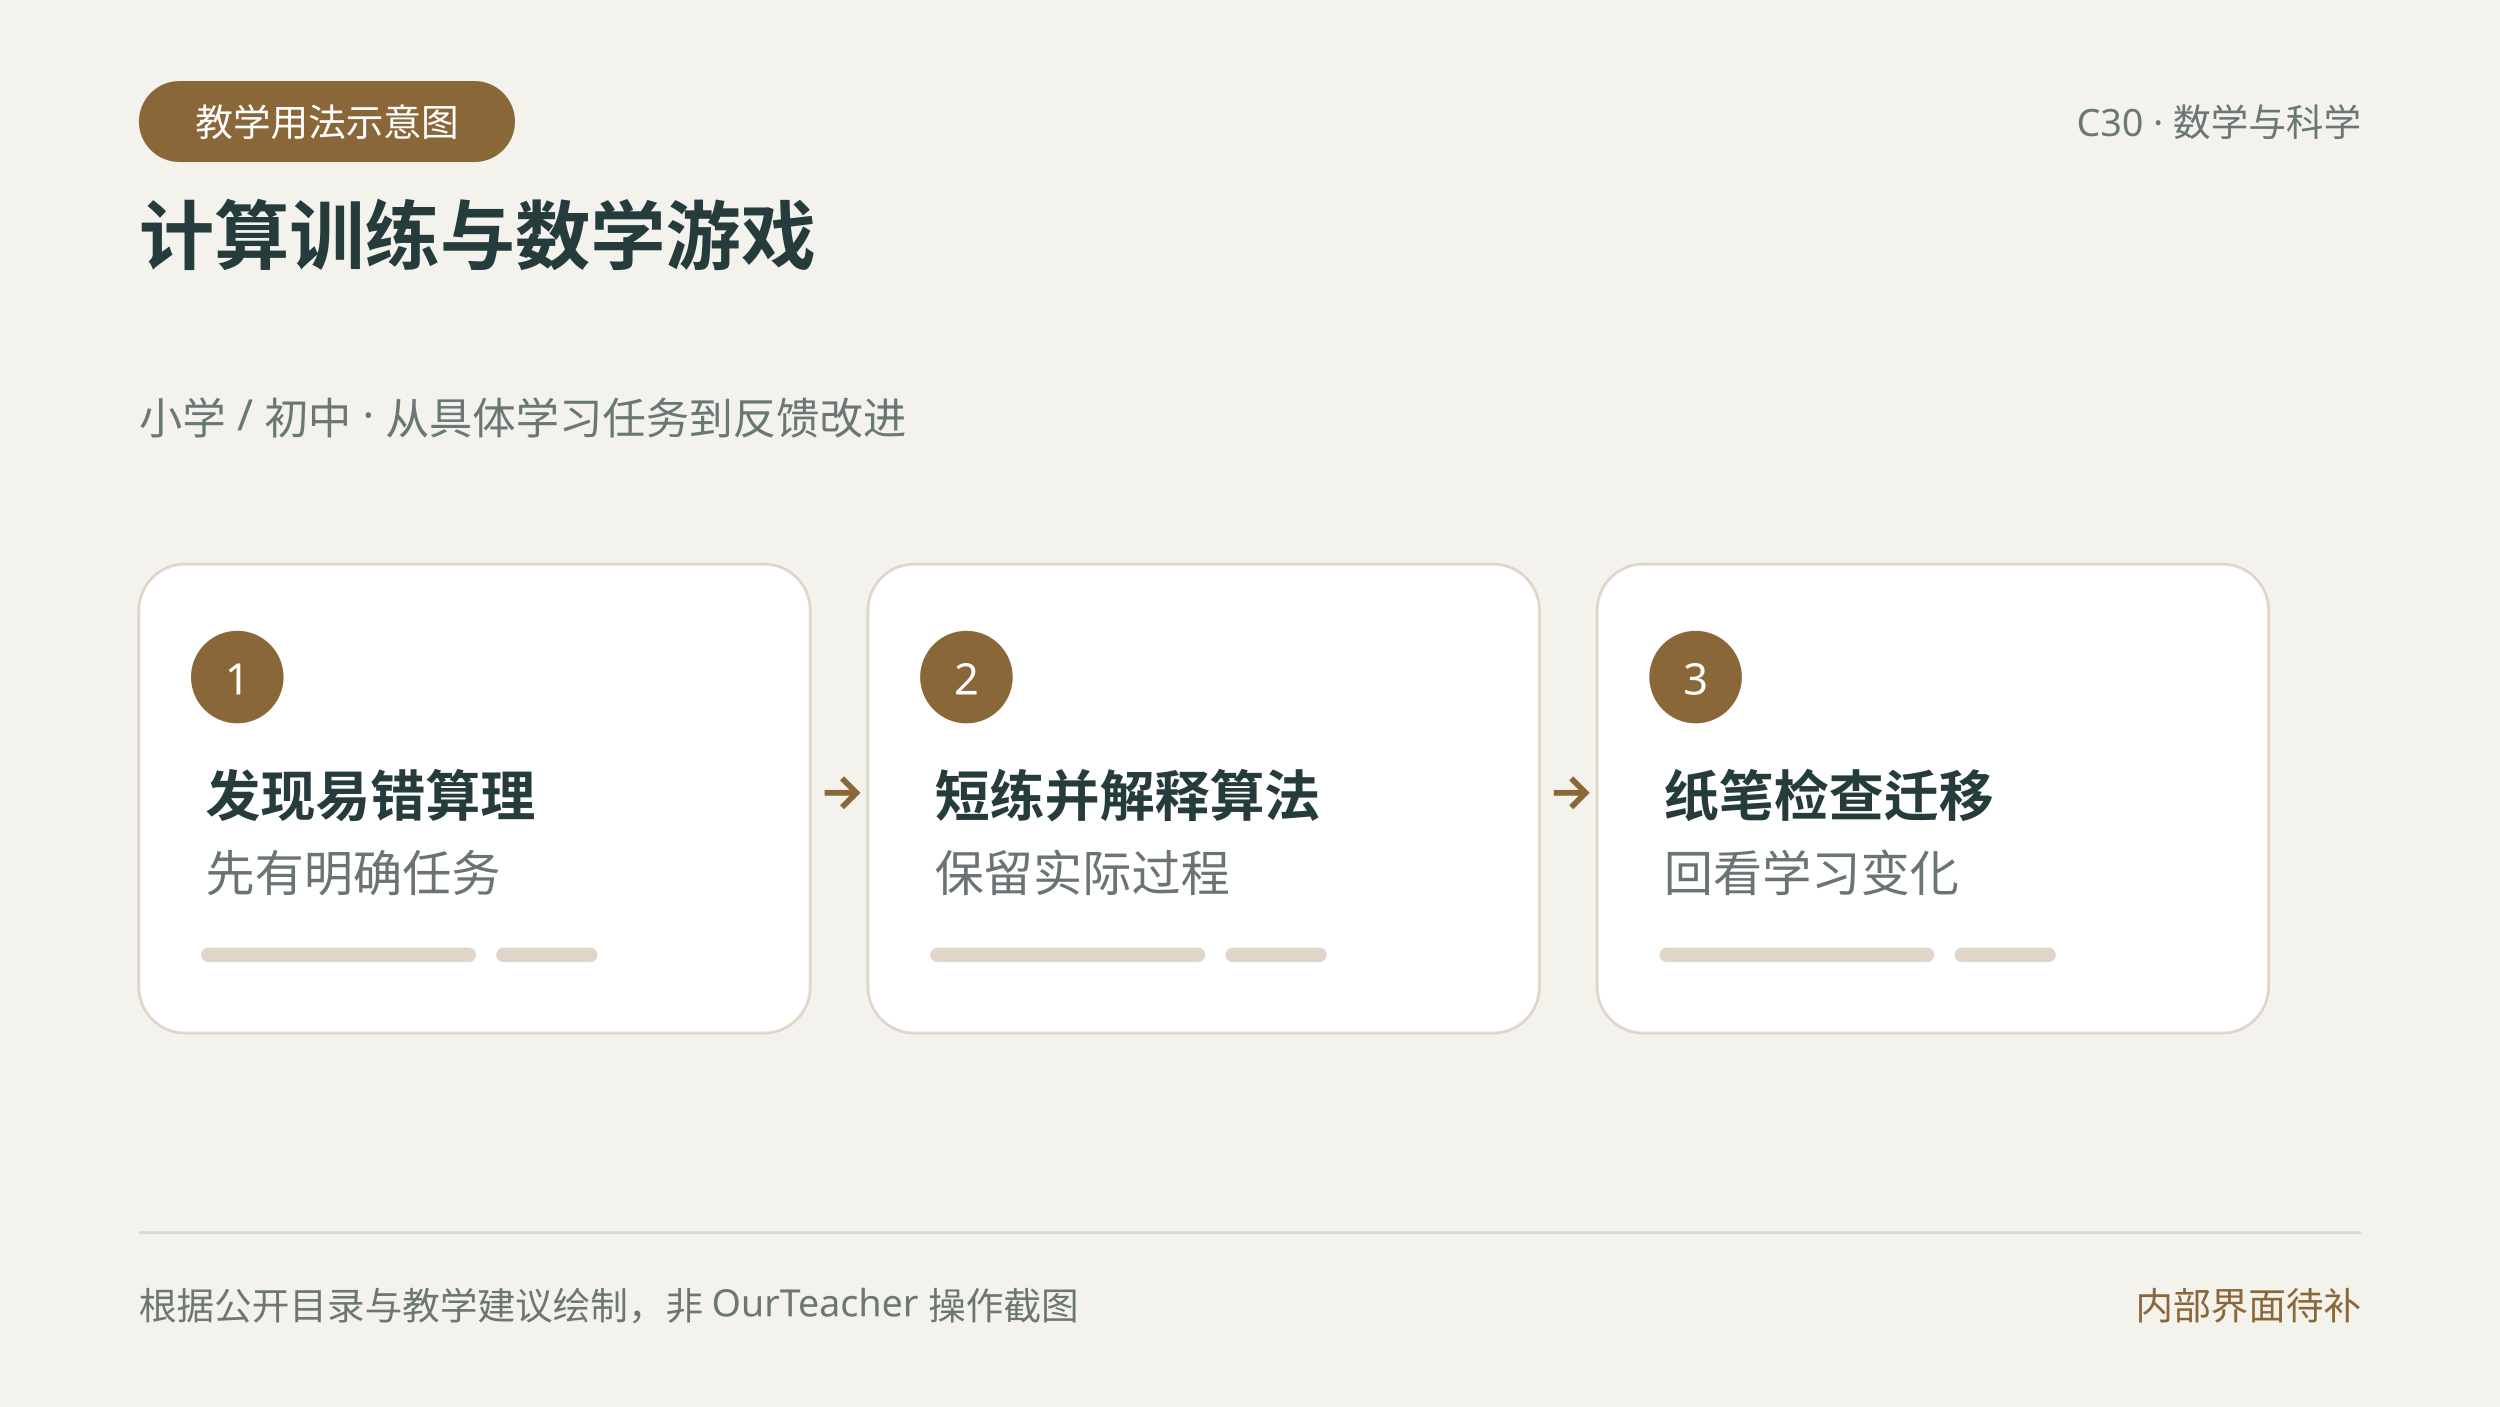
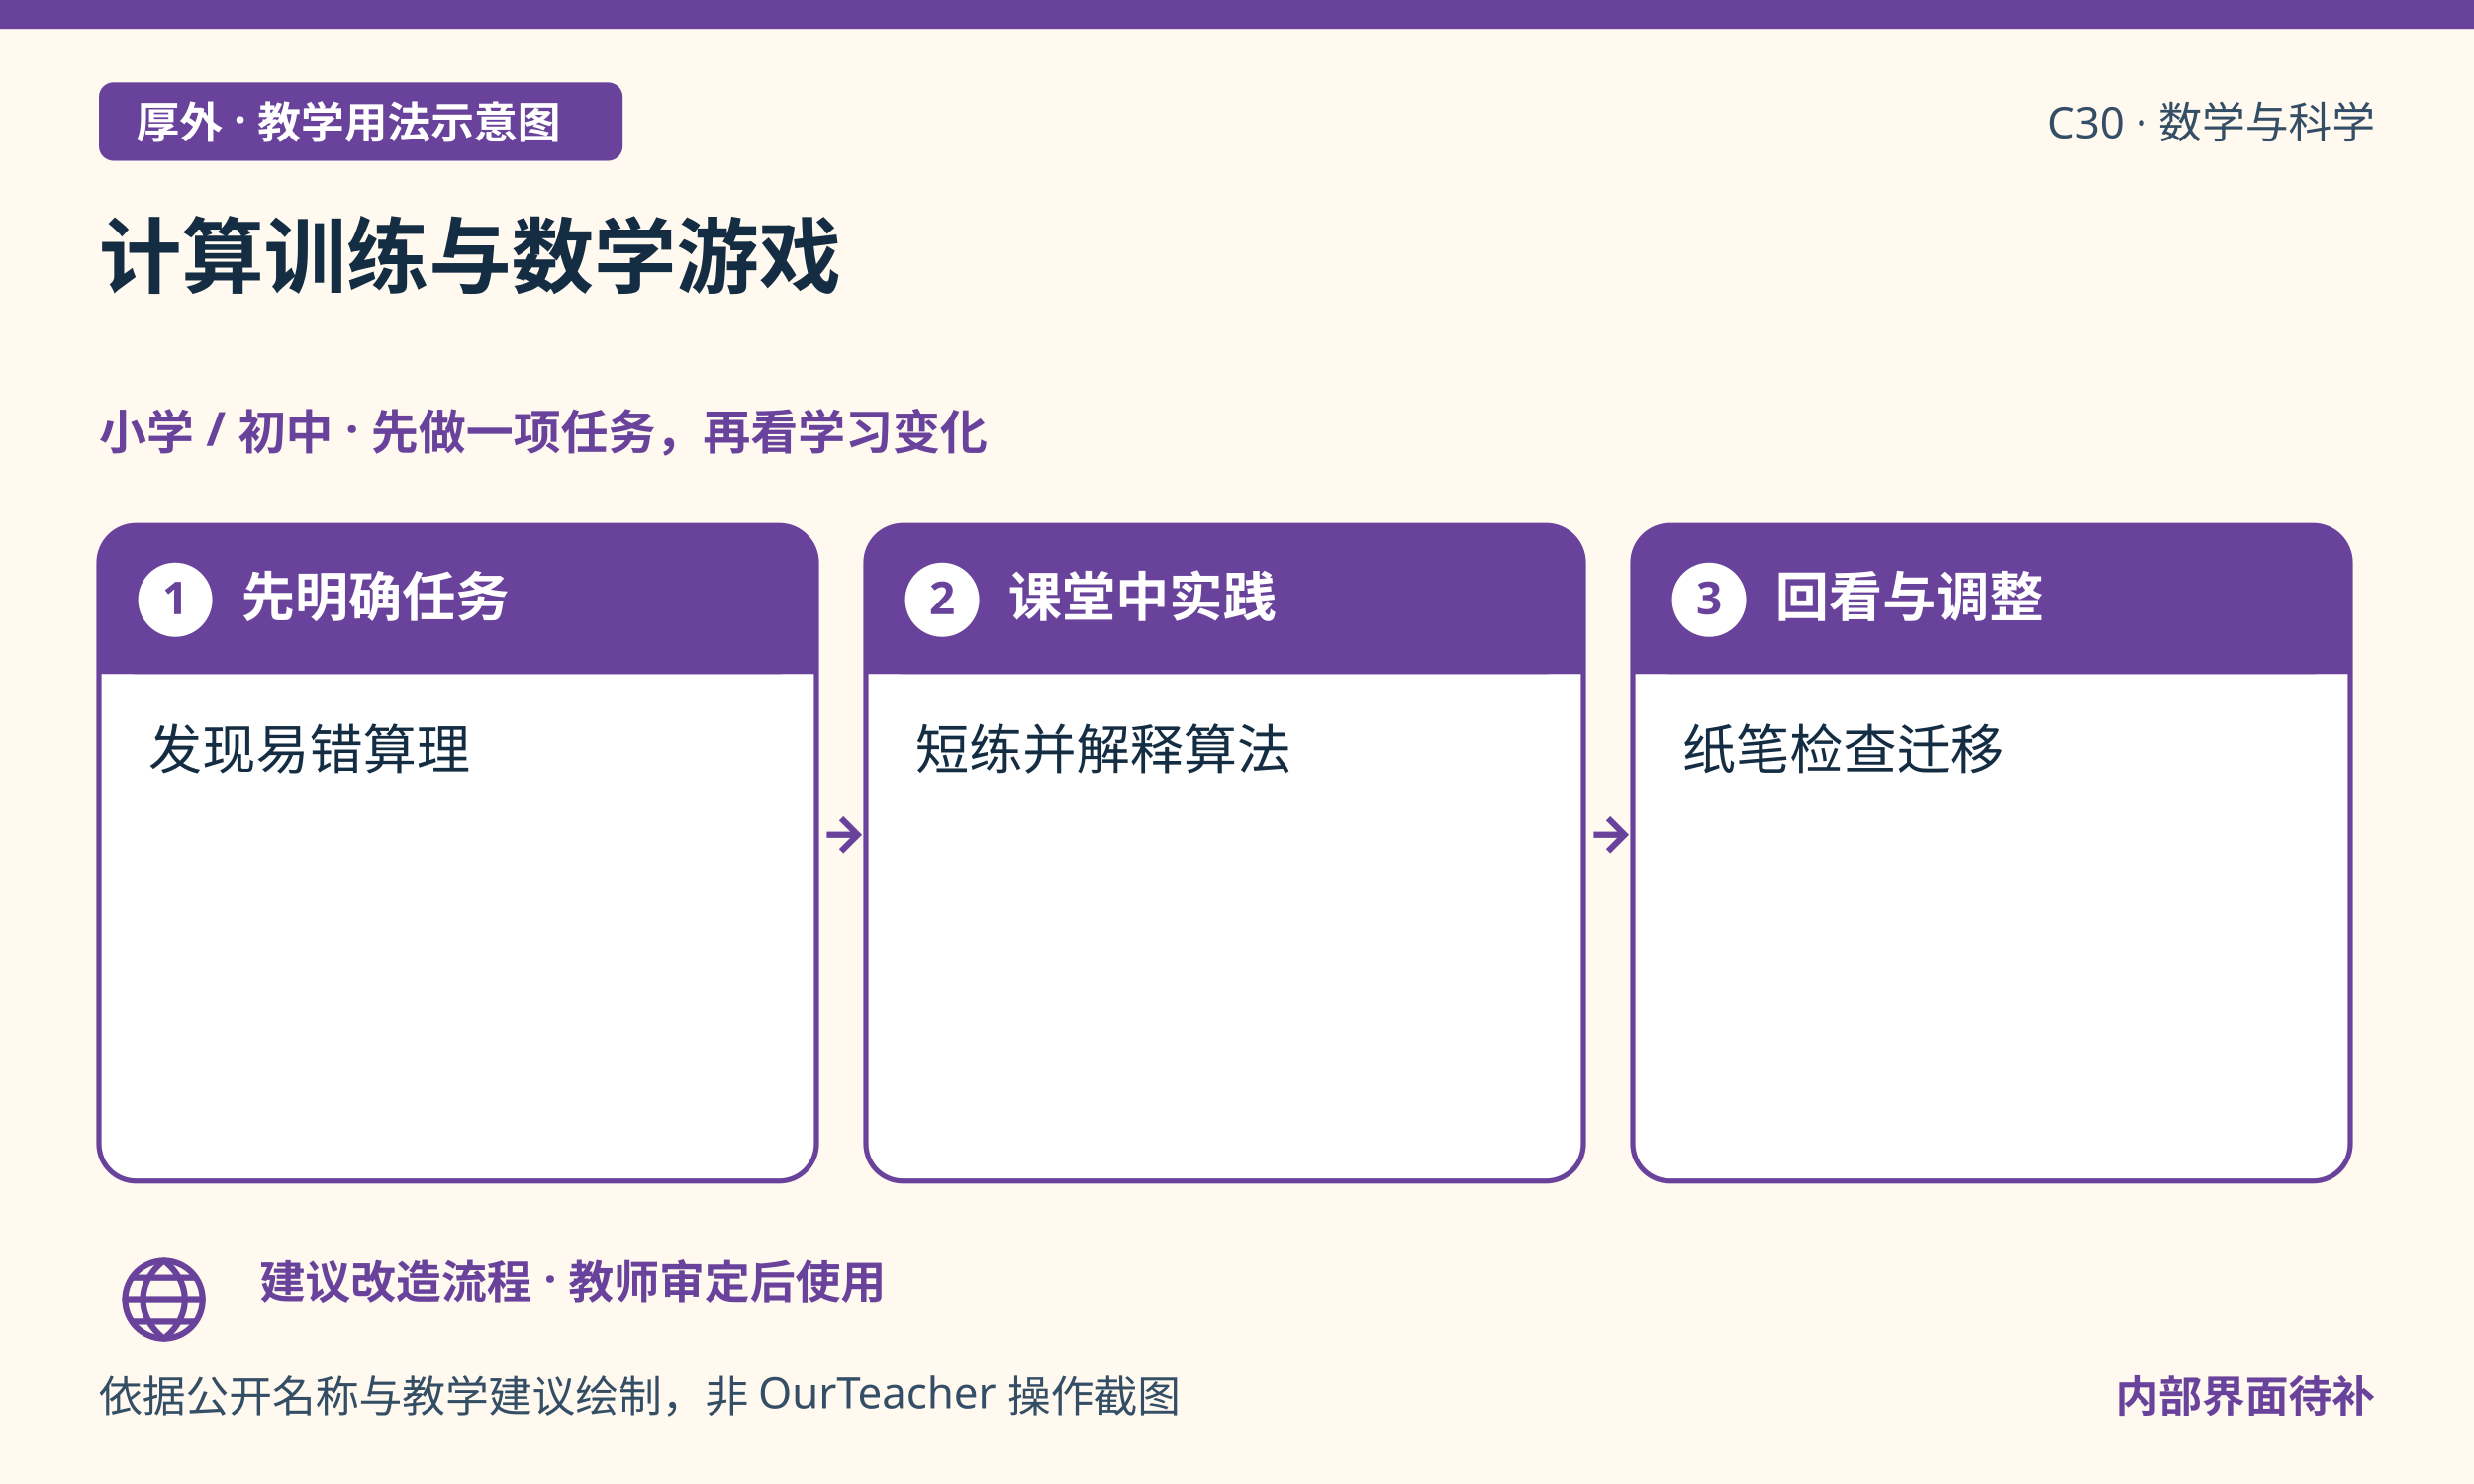
- <svg xmlns="http://www.w3.org/2000/svg" width="864" height="486" viewBox="0 0 864 486" role="img" aria-label="计算训练与数学游戏教学用法示意图">
-   <rect width="864" height="486" fill="#f4f2ec" />
-   <g font-family="Microsoft YaHei" fill="#263b3c">
-     <rect x="48" y="28" width="130" height="28" rx="14" fill="#8a6738" />
-     <text x="113" y="47" text-anchor="middle" fill="white" font-size="13">教学用法示意图</text>
-     <text x="816" y="47" text-anchor="end" font-size="13" fill="#697775">C30 · 数学与科学</text>
-     <text x="48" y="91" font-size="26" font-weight="700">计算训练与数学游戏</text>
-     <text x="48" y="150" font-size="15" fill="#697775">小学 / 初中 · 从具体学习任务到反馈改进</text>
+ <svg xmlns="http://www.w3.org/2000/svg" width="1200" height="720" viewBox="0 0 1200 720" role="img" aria-label="计算训练与数学游戏：厚外教学用法示意图，非产品截图">
+   <rect width="1200" height="720" fill="#fff9f0" />
+   <rect width="1200" height="14" fill="#69429b" />
+   <g font-family="Microsoft YaHei" fill="#142d43">
+     <rect x="48" y="40" width="254" height="38" rx="7" fill="#69429b" />
+     <text x="66" y="67" font-size="21" font-weight="700" fill="white">厚外 · 教学用法示意图</text>
+     <text x="1152" y="67" text-anchor="end" font-size="21" fill="#344e65">C30 · 数学与科学</text>
+     <text x="48" y="139" font-size="40" font-weight="700" fill="#142d43">计算训练与数学游戏</text>
+     <text x="48" y="218" font-size="23" font-weight="700" fill="#69429b">小学 / 初中 · 先做一项任务，再看学习变化</text>
    <g>
-       <rect x="48" y="195" width="232" height="162" rx="16" fill="white" stroke="#8a6738" stroke-opacity=".23" />
-       <circle cx="82" cy="234" r="16" fill="#8a6738" />
-       <text x="82" y="240" text-anchor="middle" fill="white" font-size="15">1</text>
-       <text x="71" y="282" font-size="19" font-weight="700">发现易错算理</text>
-       <text x="71" y="308" font-size="17" fill="#6b7475">先有明确任务</text>
-       <path d="M 72 330 h 90 m 12 0 h 30" stroke="#8a6738" stroke-opacity=".27" stroke-width="5" stroke-linecap="round" />
+       <rect x="48" y="255" width="348" height="318" rx="18" fill="#ffffff" stroke="#69429b" stroke-width="2.5" />
+       <rect x="48" y="255" width="348" height="72" rx="18" fill="#69429b" />
+       <rect x="48" y="291" width="348" height="36" fill="#69429b" />
+       <circle cx="85" cy="291" r="18" fill="white" />
+       <text x="85" y="298" text-anchor="middle" font-size="22" font-weight="700" fill="#69429b">1</text>
+       <text x="117" y="299" font-size="26" font-weight="700" fill="white">先明确任务</text>
+       <text x="72" y="373" font-size="26" font-weight="400" fill="#142d43">发现易错算理</text>
    </g>
-     <path d="M 285 274 h 10 m -4 -5 l 5 5 -5 5" fill="none" stroke="#8a6738" stroke-width="2" />
+     <path d="M401 405 H415 M408 397 L416 405 L408 413" fill="none" stroke="#69429b" stroke-width="3" />
    <g>
-       <rect x="300" y="195" width="232" height="162" rx="16" fill="white" stroke="#8a6738" stroke-opacity=".23" />
-       <circle cx="334" cy="234" r="16" fill="#8a6738" />
-       <text x="334" y="240" text-anchor="middle" fill="white" font-size="15">2</text>
-       <text x="323" y="282" font-size="19" font-weight="700">短练并解释算法</text>
-       <text x="323" y="308" font-size="17" fill="#6b7475">保留实际过程</text>
-       <path d="M 324 330 h 90 m 12 0 h 30" stroke="#8a6738" stroke-opacity=".27" stroke-width="5" stroke-linecap="round" />
+       <rect x="420" y="255" width="348" height="318" rx="18" fill="#ffffff" stroke="#69429b" stroke-width="2.5" />
+       <rect x="420" y="255" width="348" height="72" rx="18" fill="#69429b" />
+       <rect x="420" y="291" width="348" height="36" fill="#69429b" />
+       <circle cx="457" cy="291" r="18" fill="white" />
+       <text x="457" y="298" text-anchor="middle" font-size="22" font-weight="700" fill="#69429b">2</text>
+       <text x="489" y="299" font-size="26" font-weight="700" fill="white">课堂中实践</text>
+       <text x="444" y="373" font-size="26" font-weight="400" fill="#142d43">短练并解释算法</text>
    </g>
-     <path d="M 537 274 h 10 m -4 -5 l 5 5 -5 5" fill="none" stroke="#8a6738" stroke-width="2" />
+     <path d="M773 405 H787 M780 397 L788 405 L780 413" fill="none" stroke="#69429b" stroke-width="3" />
    <g>
-       <rect x="552" y="195" width="232" height="162" rx="16" fill="white" stroke="#8a6738" stroke-opacity=".23" />
-       <circle cx="586" cy="234" r="16" fill="#8a6738" />
-       <text x="586" y="240" text-anchor="middle" fill="white" font-size="15">3</text>
-       <text x="575" y="282" font-size="19" font-weight="700">纸笔检查迁移</text>
-       <text x="575" y="308" font-size="17" fill="#6b7475">回看学习变化</text>
-       <path d="M 576 330 h 90 m 12 0 h 30" stroke="#8a6738" stroke-opacity=".27" stroke-width="5" stroke-linecap="round" />
+       <rect x="792" y="255" width="348" height="318" rx="18" fill="#ffffff" stroke="#69429b" stroke-width="2.5" />
+       <rect x="792" y="255" width="348" height="72" rx="18" fill="#69429b" />
+       <rect x="792" y="291" width="348" height="36" fill="#69429b" />
+       <circle cx="829" cy="291" r="18" fill="white" />
+       <text x="829" y="298" text-anchor="middle" font-size="22" font-weight="700" fill="#69429b">3</text>
+       <text x="861" y="299" font-size="26" font-weight="700" fill="white">回看与调整</text>
+       <text x="816" y="373" font-size="26" font-weight="400" fill="#142d43">纸笔检查迁移</text>
    </g>
-     <path d="M48 426 H816" stroke="#d7dcd4" />
-     <text x="48" y="456" font-size="13" fill="#6c7772">根据公开目录与教学建议绘制，非 OurTeacher 操作截图</text>
-     <text x="816" y="456" text-anchor="end" font-size="13" fill="#8a6738">内部界面待补</text>
+     <g transform="translate(48,608) scale(.75)">
+       <g fill="none" stroke="#69429b" stroke-width="4" stroke-linecap="round" stroke-linejoin="round">
+         <circle cx="42" cy="30" r="25" />
+         <path d="M17 30 H67 M42 5 C24 19 24 41 42 55 M42 5 C60 19 60 41 42 55 M22 16 H62 M22 44 H62" />
+       </g>
+     </g>
+     <text x="126" y="630" font-size="22" font-weight="700" fill="#69429b">建议改造流程 · 教师审定后使用</text>
+     <text x="48" y="685" font-size="21" fill="#344e65">依据公开名称与教学建议绘制，非 OurTeacher 操作截图</text>
+     <text x="1152" y="685" text-anchor="end" font-size="21" font-weight="700" fill="#69429b">内部界面待补</text>
  </g>
</svg>
